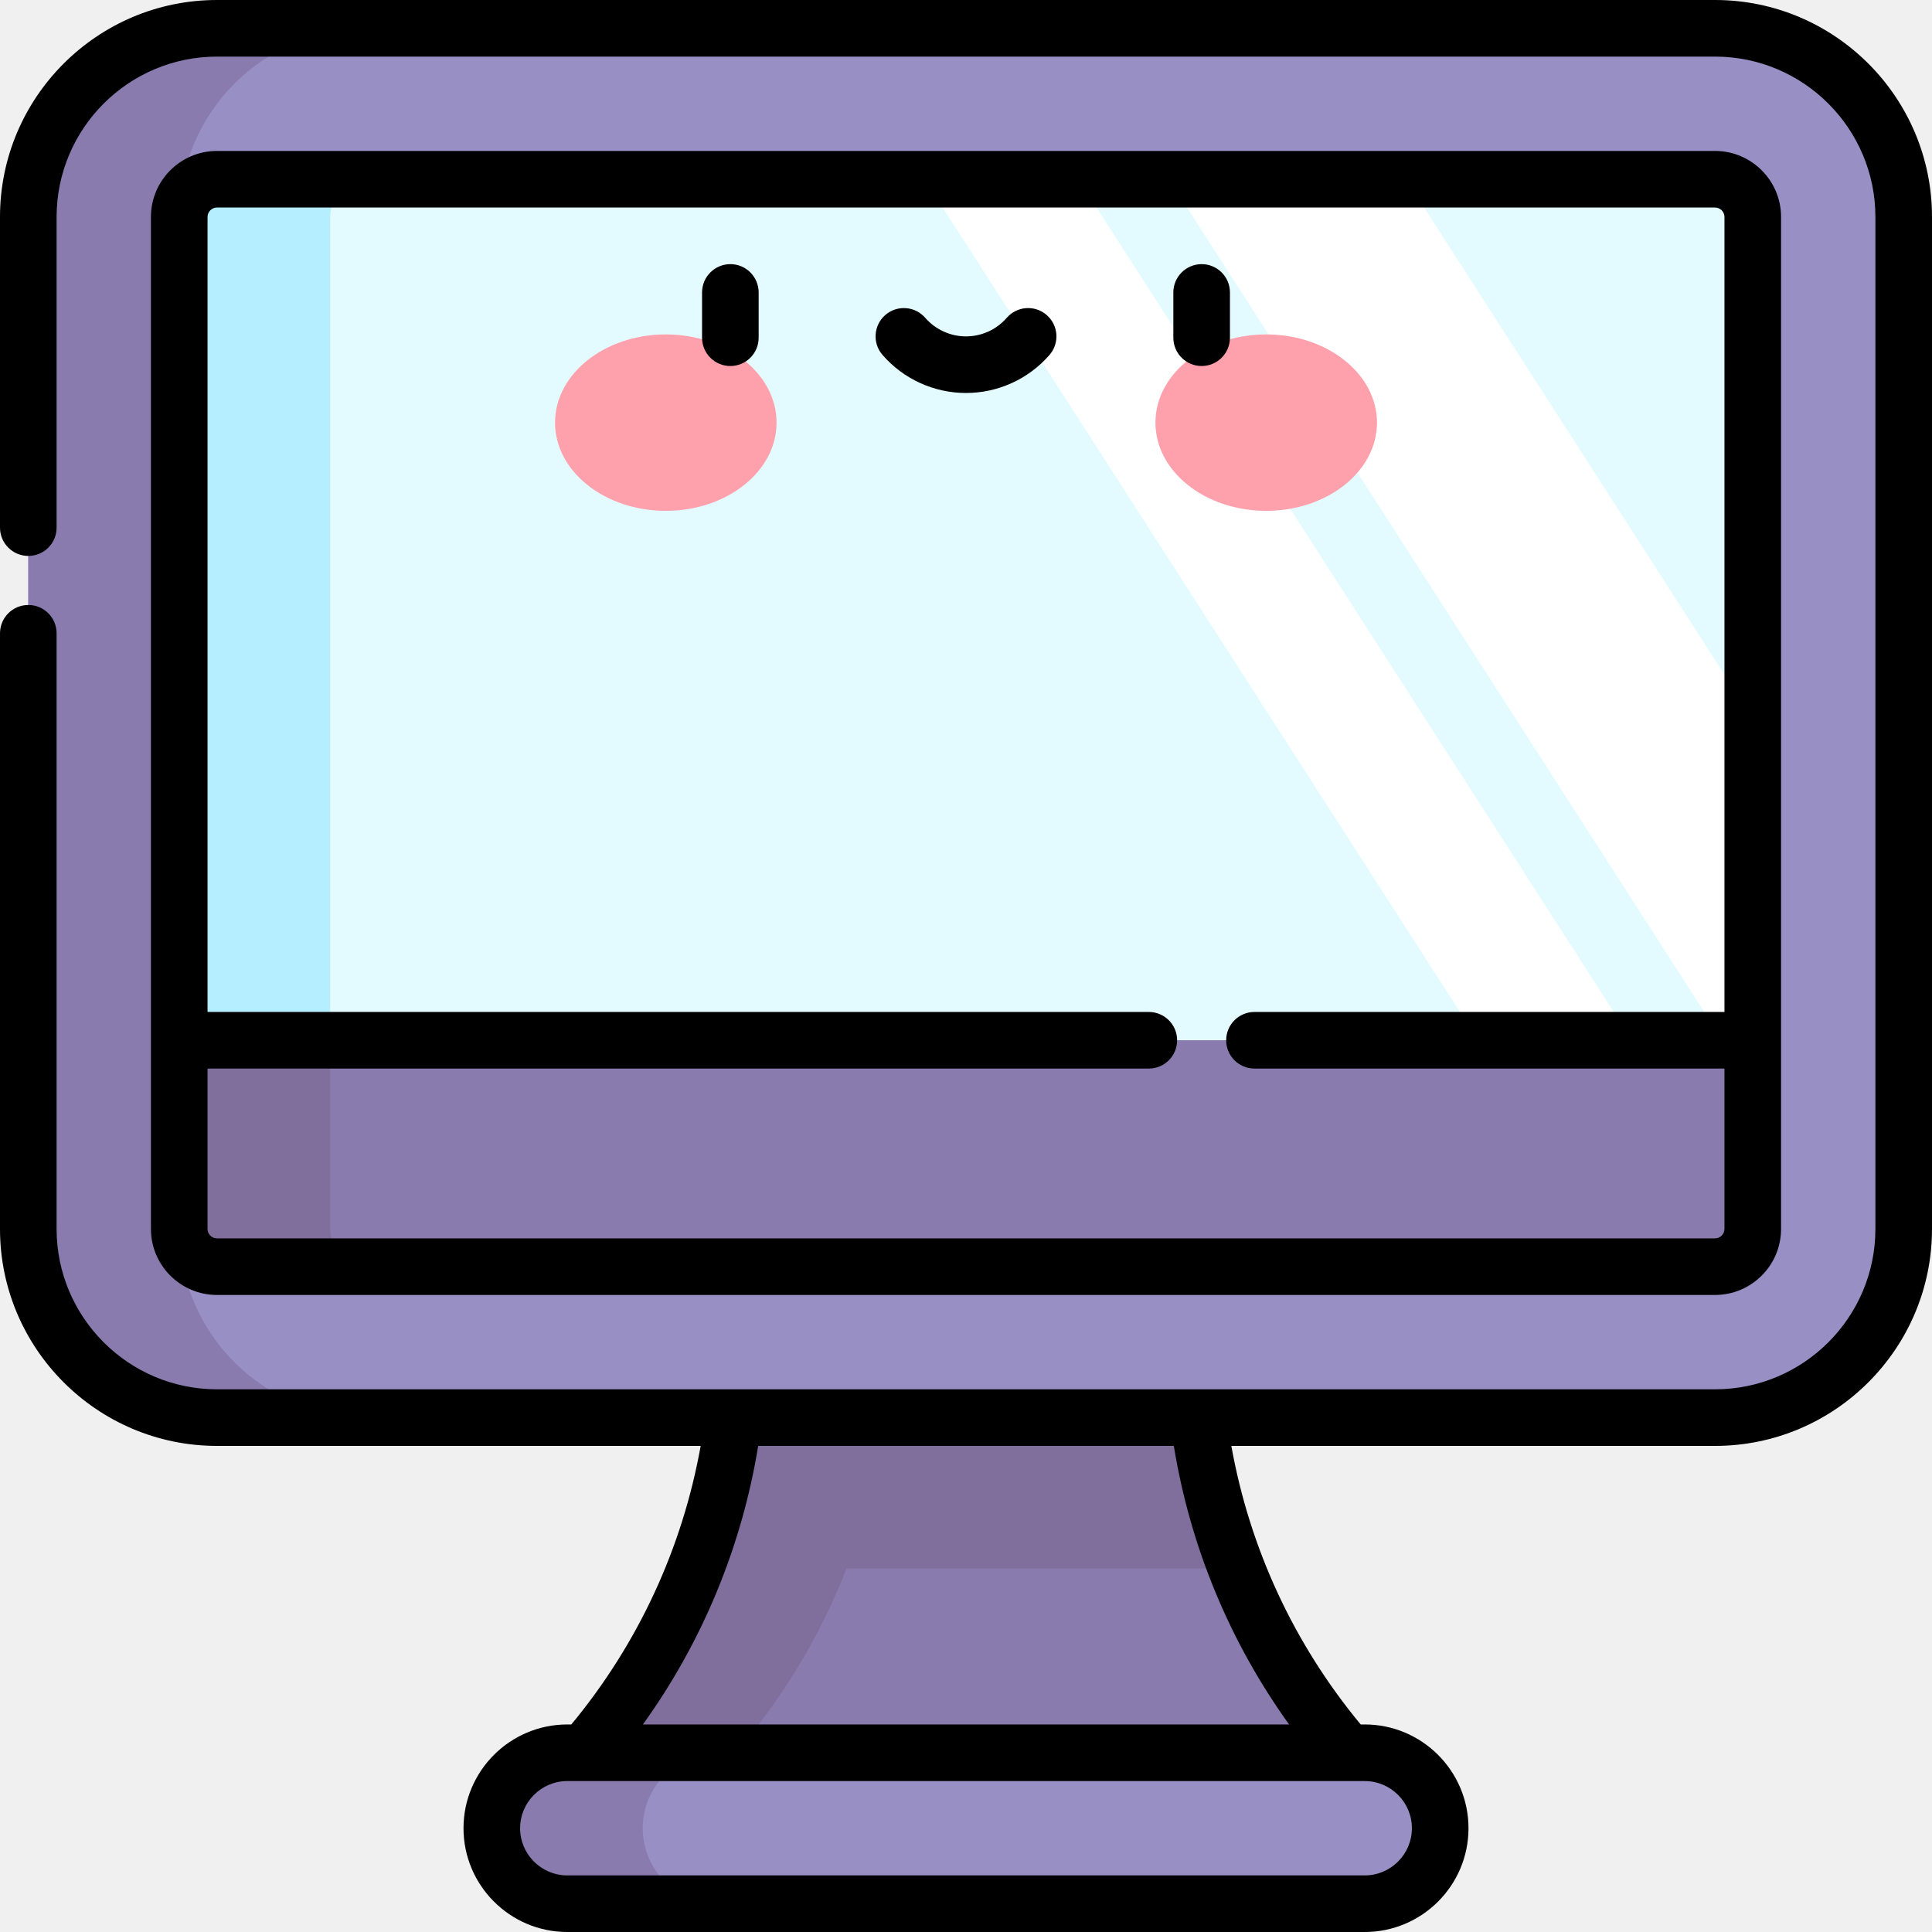
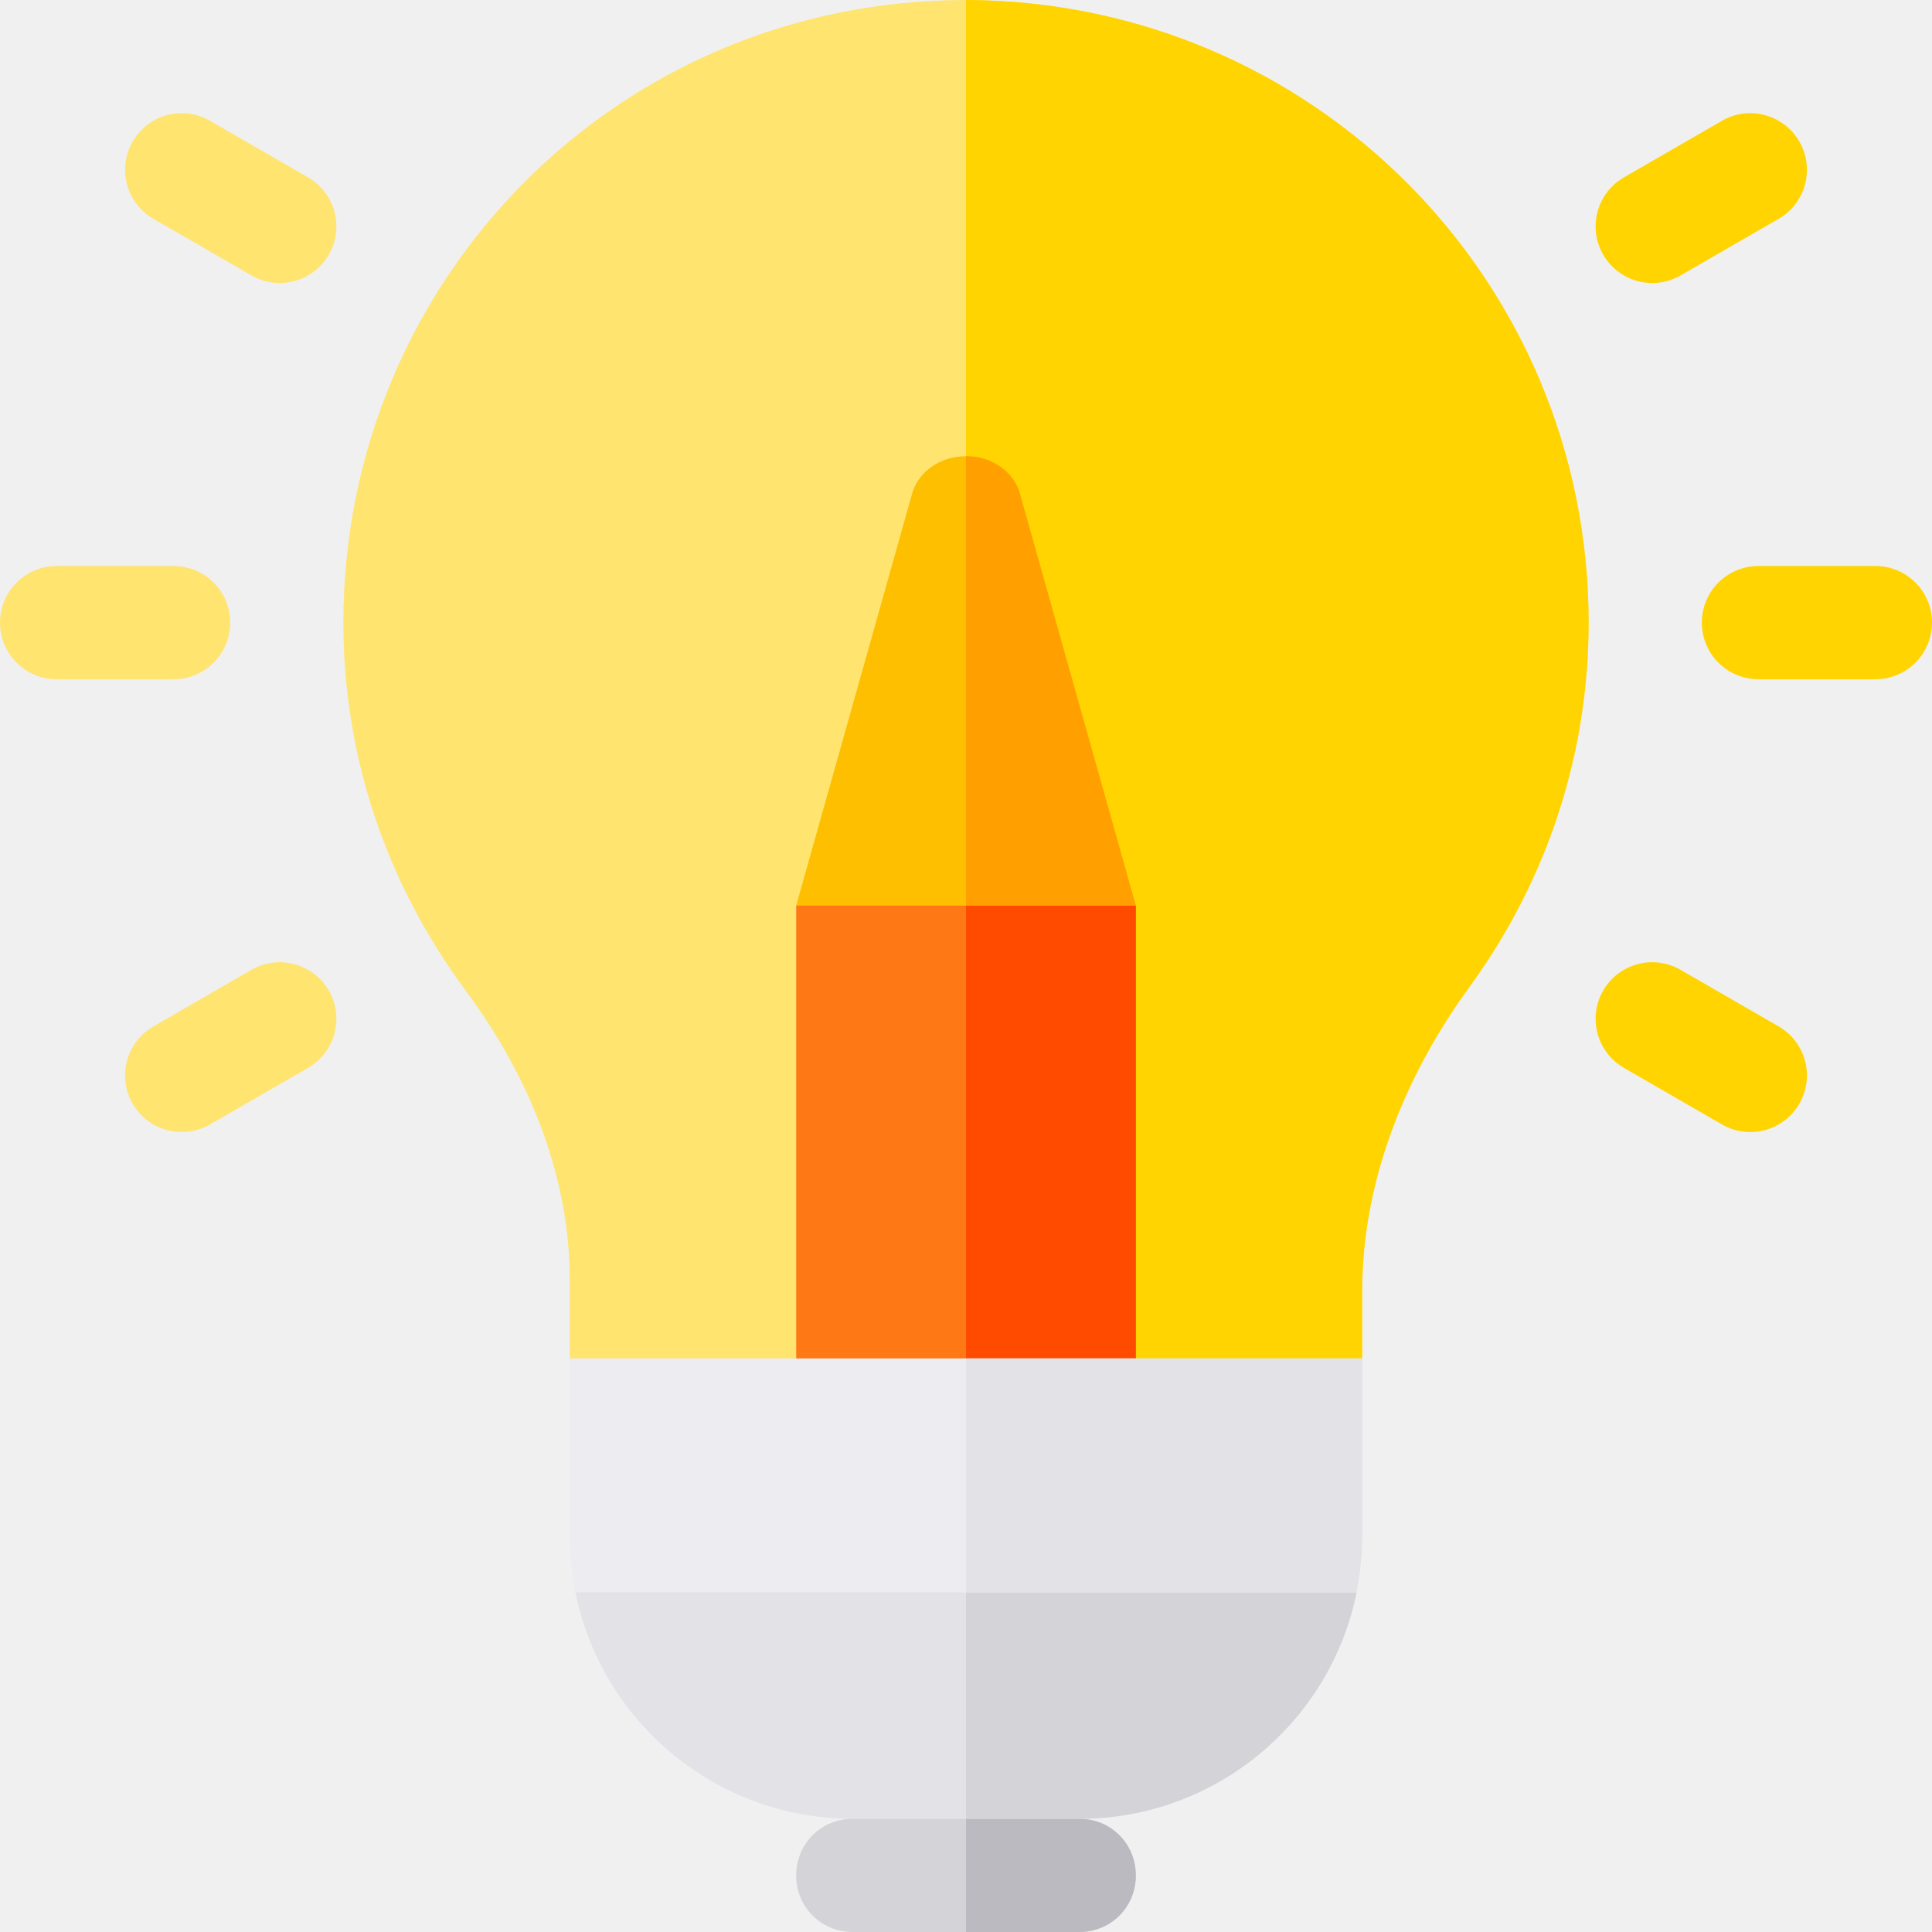
- <svg xmlns="http://www.w3.org/2000/svg" id="Layer_1" enable-background="new 0 0 512 512" height="512" viewBox="0 0 512 512" width="512">
-   <path d="m316.258 354.86h-60.258-60.257c0 41.301-15.244 81.148-42.809 111.904l-6.934 7.736h220l-6.934-7.736c-27.565-30.756-42.808-70.603-42.808-111.904z" fill="#897bad" />
-   <path d="m235.743 354.86h-40c0 41.301-15.244 81.148-42.809 111.903l-6.934 7.737h40l6.934-7.737c27.565-30.755 42.809-70.602 42.809-111.903z" fill="#806e9c" />
-   <path d="m256 354.86h-60.257c0 20.983-3.943 41.588-11.429 60.82h143.373c-7.486-19.231-11.429-39.836-11.429-60.82z" fill="#806e9c" />
-   <path d="m454.5 375.68h-397c-27.614 0-50-22.386-50-50v-268.18c0-27.614 22.386-50 50-50h397c27.614 0 50 22.386 50 50v268.18c0 27.614-22.386 50-50 50z" fill="#988fc4" />
-   <path d="m47.5 325.68v-268.18c0-27.614 22.386-50 50-50h-40c-27.614 0-50 22.386-50 50v268.18c0 27.614 22.386 50 50 50h40c-27.614 0-50-22.386-50-50z" fill="#897bad" />
-   <path d="m47.5 305.68v-248.18c0-5.523 4.477-10 10-10h397c5.523 0 10 4.477 10 10v248.18z" fill="#e3fbff" />
-   <path d="m97.5 47.5h-40c-5.523 0-10 4.477-10 10v248.18h40v-248.18c0-5.523 4.477-10 10-10z" fill="#b5efff" />
-   <path d="m464.5 190.45-91.924-142.95h-62.827l154.751 240.651z" fill="#fff" />
-   <path d="m451.009 304.483-165.253-256.983h-40.756l165.253 256.983z" fill="#fff" />
-   <path d="m361.667 504.5h-211.334c-11.046 0-20-8.954-20-20 0-11.046 8.954-20 20-20h211.333c11.046 0 20 8.954 20 20 .001 11.046-8.954 20-19.999 20z" fill="#988fc4" />
-   <path d="m170.333 484.5c0-11.046 8.954-20 20-20h-40c-11.046 0-20 8.954-20 20s8.954 20 20 20h40c-11.045 0-20-8.954-20-20z" fill="#897bad" />
-   <path d="m454.5 335.68h-397c-5.523 0-10-4.477-10-10v-50h417v50c0 5.523-4.477 10-10 10z" fill="#897bad" />
-   <path d="m87.5 325.68v-50h-40v50c0 5.523 4.477 10 10 10h40c-5.523 0-10-4.477-10-10z" fill="#806e9c" />
-   <ellipse cx="176.443" cy="112.003" fill="#ffa1ac" rx="29.355" ry="23.377" />
-   <ellipse cx="335.557" cy="112.003" fill="#ffa1ac" rx="29.355" ry="23.377" />
-   <path d="m193.551 97c-4.142 0-7.5-3.358-7.5-7.5v-12c0-4.142 3.358-7.5 7.5-7.5s7.5 3.358 7.5 7.5v12c0 4.142-3.358 7.5-7.5 7.5z" />
-   <path d="m318.449 97c-4.142 0-7.5-3.358-7.5-7.5v-12c0-4.142 3.358-7.5 7.5-7.5s7.5 3.358 7.5 7.5v12c0 4.142-3.358 7.5-7.5 7.5z" />
-   <path d="m256 104.144c-8.478 0-16.54-3.671-22.119-10.073-2.721-3.123-2.396-7.86.727-10.582 3.123-2.721 7.86-2.396 10.582.727 2.729 3.132 6.669 4.929 10.81 4.929s8.081-1.796 10.81-4.929c2.721-3.123 7.458-3.448 10.582-.727 3.123 2.722 3.448 7.459.727 10.582-5.579 6.401-13.641 10.073-22.119 10.073z" />
-   <path d="m454.5 0h-397c-31.706 0-57.5 25.794-57.5 57.5v82.326c0 4.142 3.358 7.5 7.5 7.5s7.5-3.358 7.5-7.5v-82.326c0-23.435 19.065-42.5 42.5-42.5h397c23.435 0 42.5 19.065 42.5 42.5v268.18c0 23.435-19.065 42.5-42.5 42.5h-397c-23.435 0-42.5-19.065-42.5-42.5v-157.854c0-4.142-3.358-7.5-7.5-7.5s-7.5 3.358-7.5 7.5v157.854c0 31.706 25.794 57.5 57.5 57.5h128.184c-4.87 27.185-16.609 52.494-34.28 73.82h-1.07c-15.164 0-27.5 12.336-27.5 27.5s12.336 27.5 27.5 27.5h211.333c15.164 0 27.5-12.336 27.5-27.5s-12.336-27.5-27.5-27.5h-1.07c-17.672-21.326-29.41-46.635-34.28-73.82h128.183c31.706 0 57.5-25.794 57.5-57.5v-268.18c0-31.706-25.794-57.5-57.5-57.5zm-80.333 484.5c0 6.893-5.607 12.5-12.5 12.5h-211.334c-6.893 0-12.5-5.607-12.5-12.5s5.607-12.5 12.5-12.5h211.333c6.893 0 12.501 5.607 12.501 12.5zm-32.543-27.5h-171.248c15.749-21.909 26.182-47.071 30.552-73.82h110.144c4.371 26.749 14.804 51.911 30.552 73.82z" />
-   <path d="m454.5 343.18c9.649 0 17.5-7.851 17.5-17.5v-50-218.18c0-9.649-7.851-17.5-17.5-17.5h-397c-9.649 0-17.5 7.851-17.5 17.5v218.18 50c0 9.649 7.851 17.5 17.5 17.5zm-399.5-17.5v-42.5h249.449c4.142 0 7.5-3.358 7.5-7.5s-3.358-7.5-7.5-7.5h-249.449v-210.68c0-1.378 1.122-2.5 2.5-2.5h397c1.378 0 2.5 1.122 2.5 2.5v210.68h-124.551c-4.142 0-7.5 3.358-7.5 7.5s3.358 7.5 7.5 7.5h124.551v42.5c0 1.378-1.122 2.5-2.5 2.5h-397c-1.378 0-2.5-1.122-2.5-2.5z" />
+ <svg xmlns="http://www.w3.org/2000/svg" viewBox="0 0 512 512">
+   <path d="m421 165c0 34.5-10.801 67.801-31.199 96-18.898 25.801-28.801 54-28.801 81v18l-105 30-105-30v-20.699c0-26.102-9.602-52.5-27.598-76.801-21.301-28.801-32.402-62.402-32.402-97.5 0-90.902 72.598-165 165-165 91.801.301 165 74.098 165 165zm0 0" fill="#ffe470" />
+   <path d="m421 165c0 34.5-10.801 67.801-31.199 96-18.898 25.801-28.801 54-28.801 81v18l-105 30v-390c91.801.301 165 74.098 165 165zm0 0" fill="#ffd400" />
+   <path d="m359.5 422c-6.902 34.199-37.199 60-73.5 60h-60c-36.301 0-66.598-25.801-73.5-60l103.5-32zm0 0" fill="#e2e2e7" />
+   <path d="m301 497c0 8.398-6.598 15-15 15h-60c-8.402 0-15-6.602-15-15 0-8.402 6.598-15 15-15h60c8.402 0 15 6.598 15 15zm0 0" fill="#d3d3d8" />
+   <path d="m497 180h-31c-8.289 0-15-6.711-15-15s6.711-15 15-15h31c8.289 0 15 6.711 15 15s-6.711 15-15 15zm0 0" fill="#ffd400" />
+   <path d="m46 180h-31c-8.289 0-15-6.711-15-15s6.711-15 15-15h31c8.289 0 15 6.711 15 15s-6.711 15-15 15zm0 0" fill="#ffe470" />
+   <path d="m424.867 67.5c-4.145-7.18-1.684-16.348 5.492-20.492l25.988-15c7.145-4.148 16.332-1.688 20.492 5.492 4.145 7.18 1.684 16.348-5.492 20.492l-25.988 15c-7.098 4.102-16.301 1.746-20.492-5.492zm0 0" fill="#ffd400" />
+   <path d="m35.16 292.5c-4.145-7.18-1.684-16.348 5.492-20.492l25.988-15c7.117-4.133 16.332-1.688 20.492 5.492 4.145 7.18 1.684 16.348-5.492 20.492l-25.988 15c-7.098 4.102-16.301 1.746-20.492-5.492zm0 0" fill="#ffe470" />
+   <path d="m456.348 297.992-25.988-15c-7.176-4.145-9.637-13.312-5.492-20.492 4.148-7.18 13.285-9.625 20.492-5.492l25.988 15c7.176 4.145 9.637 13.312 5.492 20.492-4.188 7.227-13.387 9.598-20.492 5.492zm0 0" fill="#ffd400" />
+   <path d="m66.641 72.992-25.988-15c-7.176-4.145-9.637-13.312-5.492-20.492 4.16-7.18 13.301-9.641 20.492-5.492l25.988 15c7.176 4.145 9.637 13.312 5.492 20.492-4.188 7.227-13.387 9.598-20.492 5.492zm0 0" fill="#ffe470" />
+   <path d="m301 497c0 8.398-6.598 15-15 15h-30v-30h30c8.402 0 15 6.598 15 15zm0 0" fill="#babac0" />
+   <path d="m359.5 422c-6.902 34.199-37.199 60-73.5 60h-30v-92zm0 0" fill="#d3d3d8" />
+   <path d="m301 240v135c0 8.398-6.598 15-15 15h-60c-8.402 0-15-6.602-15-15v-135l34.199-30h21.602zm0 0" fill="#ff7816" />
+   <path d="m301 240v135c0 8.398-6.598 15-15 15h-30v-180h10.801zm0 0" fill="#ff4b00" />
+   <path d="m361 360v47c0 5.098-.602 10.199-1.5 15h-207c-.898-4.801-1.5-9.902-1.5-15v-47zm0 0" fill="#ececf1" />
+   <path d="m361 360v47c0 5.098-.602 10.199-1.5 15h-103.5v-62zm0 0" fill="#e2e2e7" />
+   <path d="m301 240h-90l30.902-109.801c2.098-6 8.098-9.301 14.098-9.301s12 3.301 14.098 9.301zm0 0" fill="#fdbf00" />
+   <path d="m301 240h-45v-119.102c6 0 12 3.301 14.098 9.301zm0 0" fill="#ff9f00" />
</svg>
